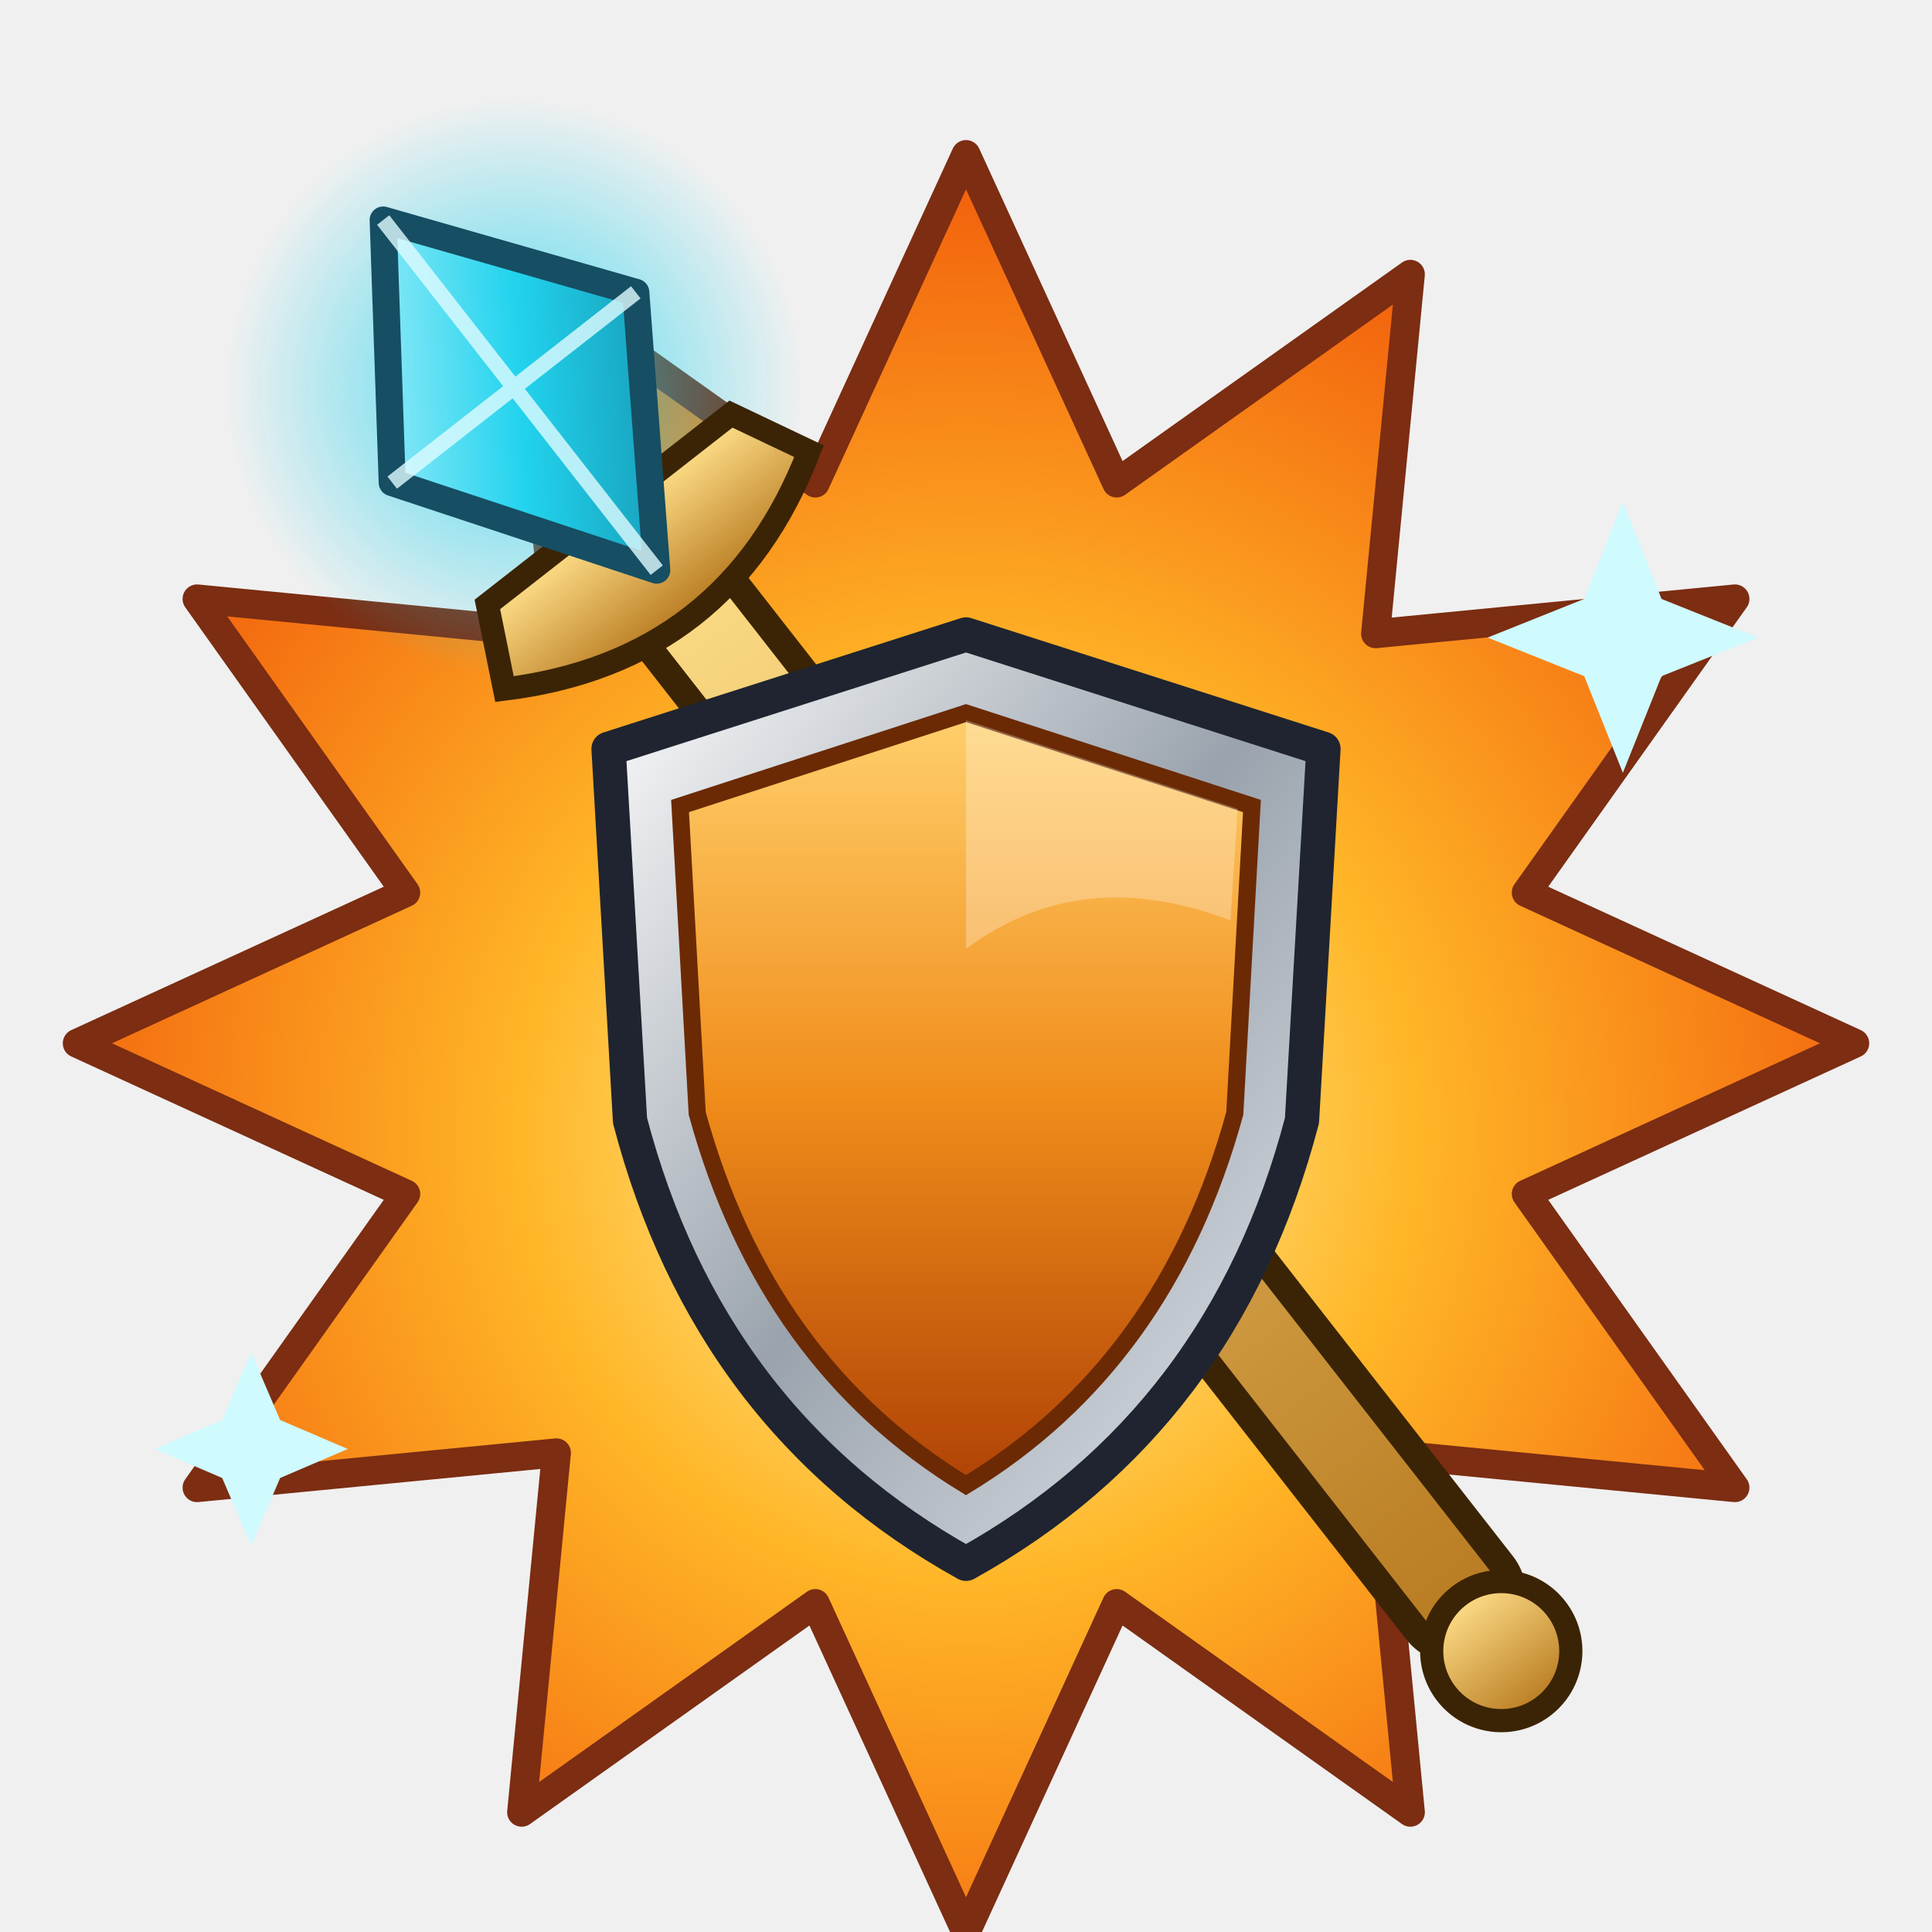
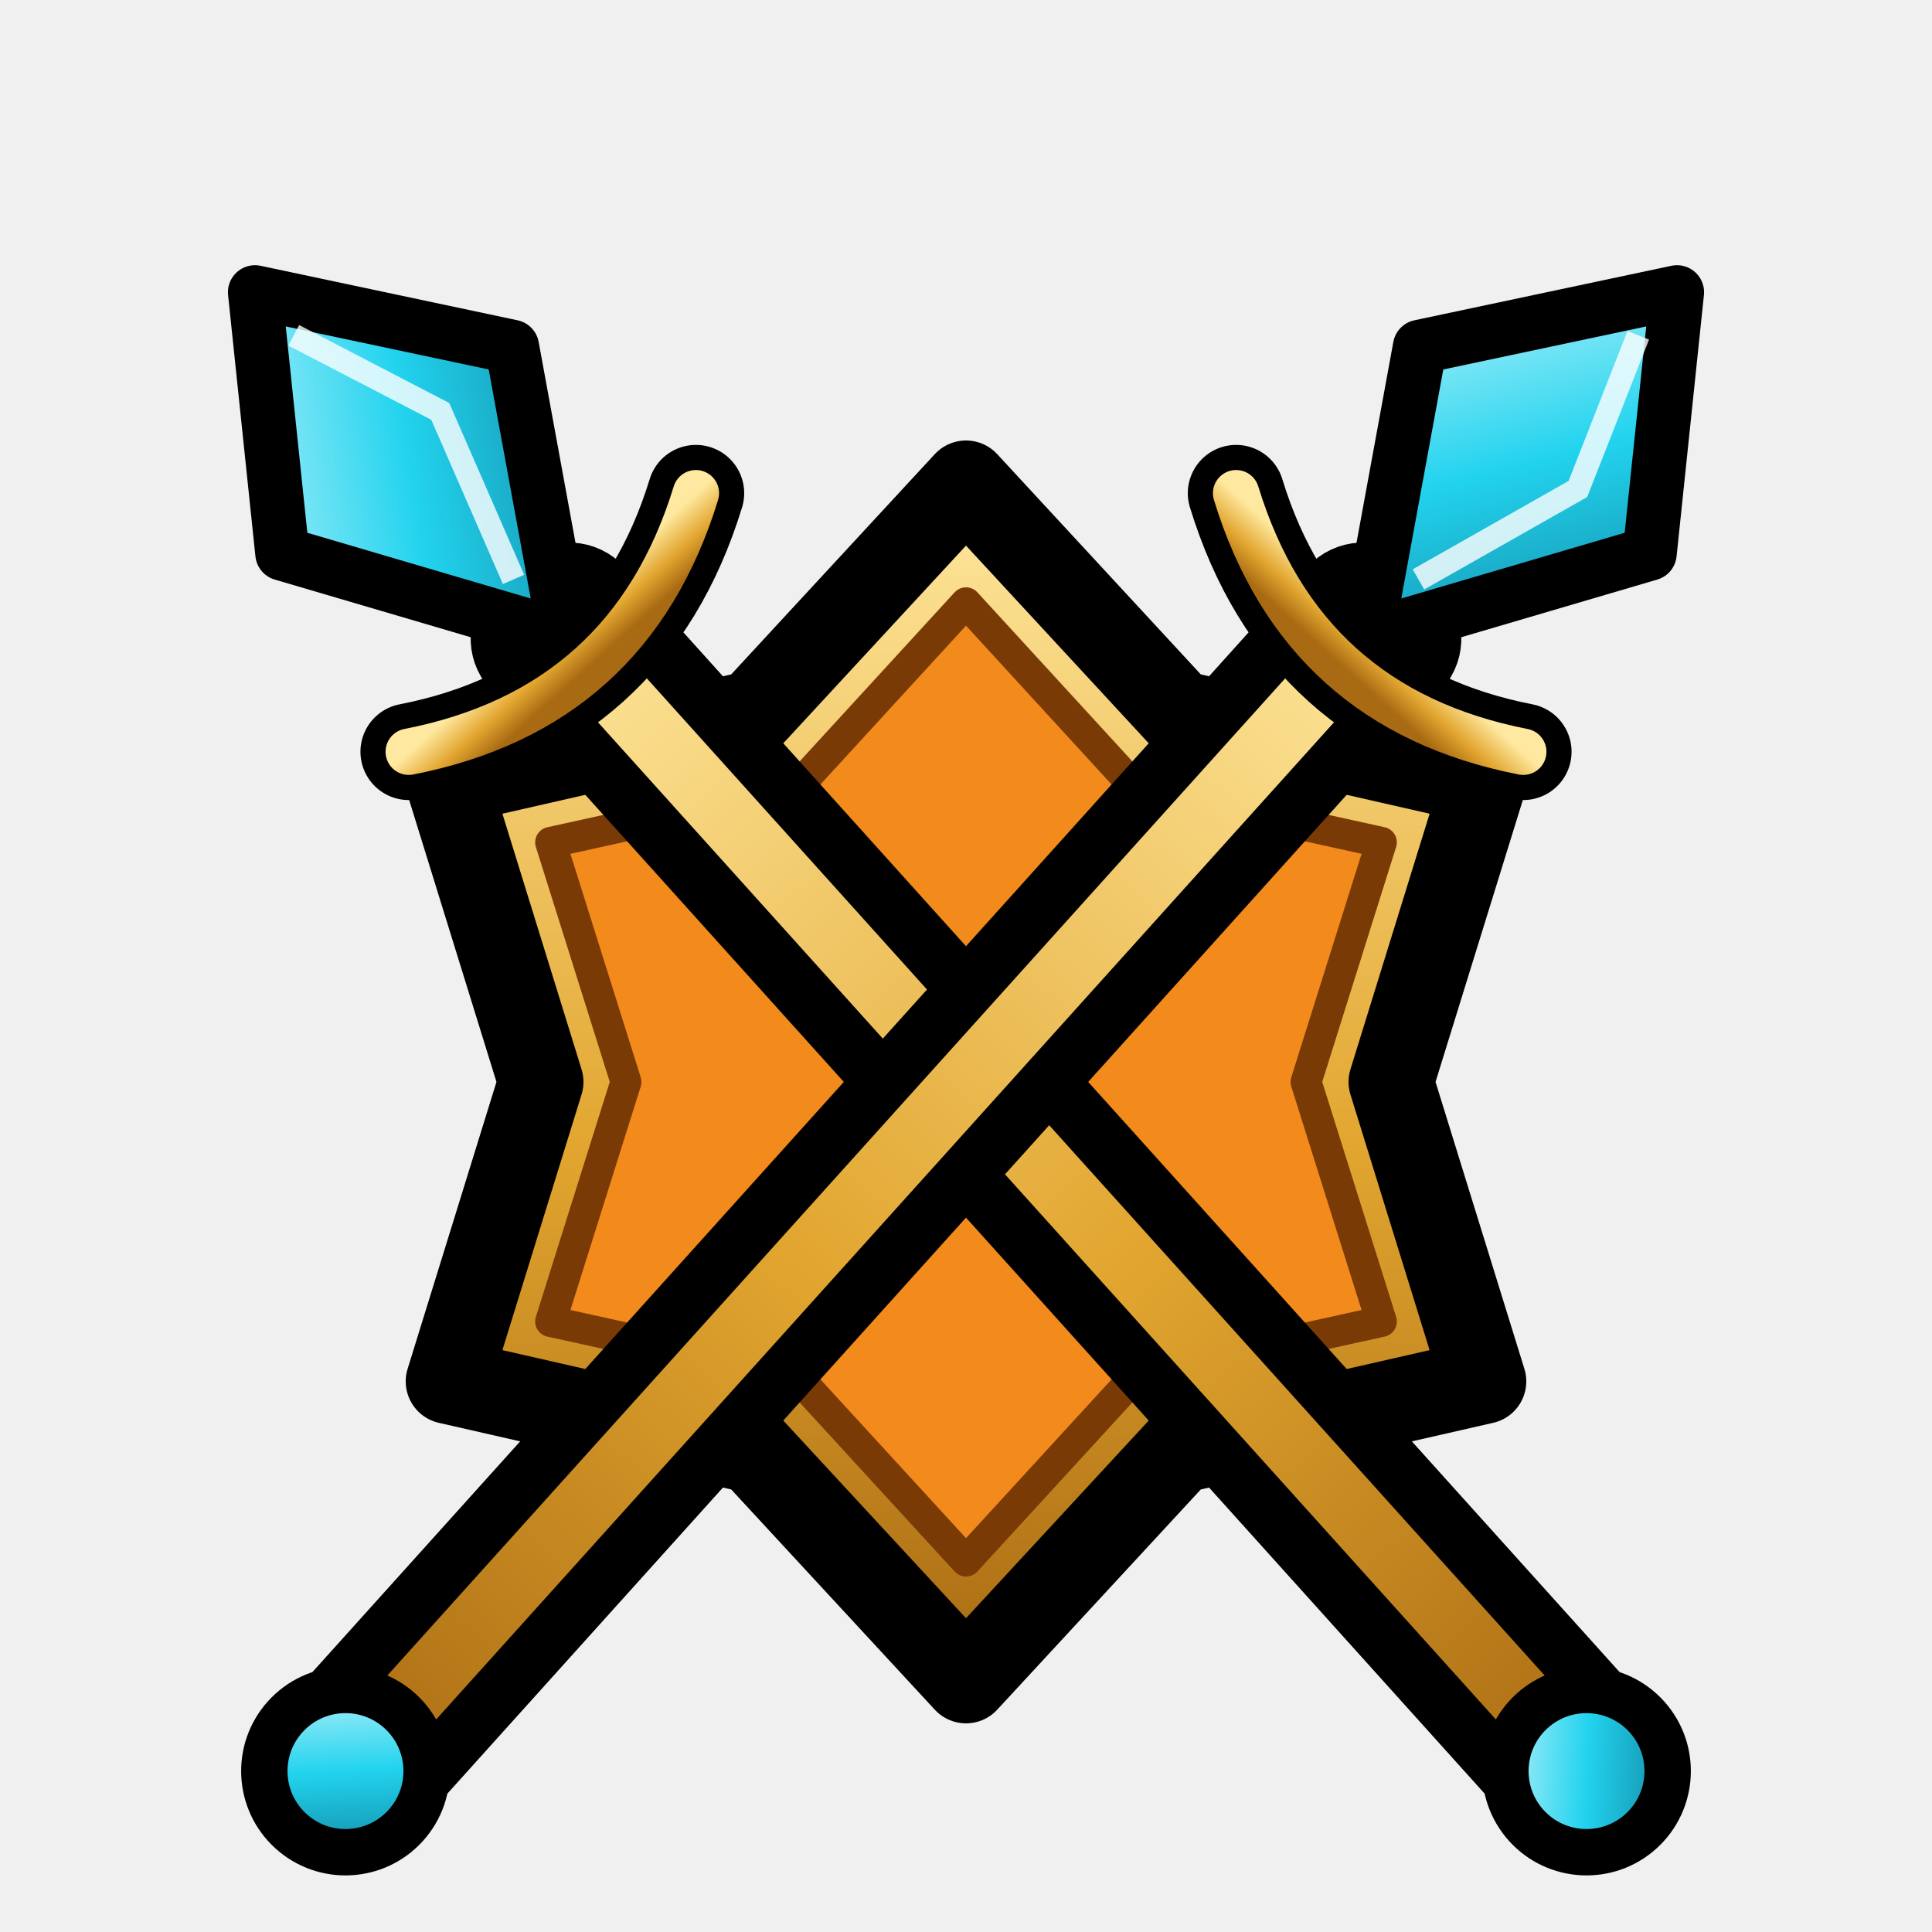
<svg xmlns="http://www.w3.org/2000/svg" viewBox="0 0 100 100">
  <defs>
-     <radialGradient id="bu" cx="50%" cy="55%" r="55%">
-       <stop offset="0" stop-color="#fff7b0" />
-       <stop offset=".45" stop-color="#ffb627" />
-       <stop offset="1" stop-color="#f15a0a" />
-     </radialGradient>
-     <linearGradient id="sh" x1="0" y1="0" x2="0" y2="1">
-       <stop offset="0" stop-color="#ffcf6b" />
-       <stop offset=".5" stop-color="#f08c1a" />
-       <stop offset="1" stop-color="#b04306" />
+     <linearGradient id="rim" x1="0" y1="0" x2="0" y2="1">
+       <stop offset="0" stop-color="#ffe9a0" />
+       <stop offset=".55" stop-color="#e2a630" />
+       <stop offset="1" stop-color="#a86a12" />
    </linearGradient>
-     <linearGradient id="rim" x1="0" y1="0" x2="1" y2="1">
+     <linearGradient id="st" x1="0" y1="0" x2="1" y2="0">
      <stop offset="0" stop-color="#ffffff" />
-       <stop offset=".5" stop-color="#9aa3ad" />
-       <stop offset="1" stop-color="#e6e9ee" />
+       <stop offset=".48" stop-color="#dfe4ea" />
+       <stop offset=".52" stop-color="#8c96a3" />
+       <stop offset="1" stop-color="#c3cad3" />
    </linearGradient>
-     <linearGradient id="bl" x1="0" y1="0" x2="1" y2="0">
-       <stop offset="0" stop-color="#f4f6f9" />
-       <stop offset=".5" stop-color="#c3c9d2" />
-       <stop offset=".51" stop-color="#8d95a1" />
-       <stop offset="1" stop-color="#b9c0ca" />
+     <linearGradient id="dk" x1="0" y1="0" x2="1" y2="0">
+       <stop offset="0" stop-color="#8f97a6" />
+       <stop offset=".5" stop-color="#3b4150" />
+       <stop offset=".52" stop-color="#1b1f29" />
+       <stop offset="1" stop-color="#4a5160" />
    </linearGradient>
    <linearGradient id="wd" x1="0" y1="0" x2="1" y2="0">
-       <stop offset="0" stop-color="#a0622d" />
-       <stop offset="1" stop-color="#5b3311" />
+       <stop offset="0" stop-color="#b0743a" />
+       <stop offset="1" stop-color="#6a3d16" />
    </linearGradient>
-     <linearGradient id="gd" x1="0" y1="0" x2="0" y2="1">
-       <stop offset="0" stop-color="#ffe08a" />
-       <stop offset="1" stop-color="#b7791f" />
+     <linearGradient id="gr" x1="0" y1="0" x2="1" y2="0">
+       <stop offset="0" stop-color="#5b3a8a" />
+       <stop offset="1" stop-color="#2c1650" />
    </linearGradient>
-     <radialGradient id="orbM" cx="40%" cy="35%" r="65%">
-       <stop offset="0" stop-color="#ffffff" />
+     <radialGradient id="orb" cx="40%" cy="35%" r="65%">
+       <stop offset="0" stop-color="#fff" />
      <stop offset=".35" stop-color="#d8b4fe" />
      <stop offset=".8" stop-color="#7e22ce" />
      <stop offset="1" stop-color="#3b0764" />
-     </radialGradient>
-     <radialGradient id="glowM" cx="50%" cy="50%" r="50%">
-       <stop offset="0" stop-color="#e9d5ff" stop-opacity=".95" />
-       <stop offset=".5" stop-color="#a855f7" stop-opacity=".45" />
-       <stop offset="1" stop-color="#a855f7" stop-opacity="0" />
    </radialGradient>
    <linearGradient id="cr" x1="0" y1="0" x2="1" y2="1">
      <stop offset="0" stop-color="#e0fbff" />
      <stop offset=".5" stop-color="#22d3ee" />
      <stop offset="1" stop-color="#0e7490" />
    </linearGradient>
-     <radialGradient id="glowC" cx="50%" cy="50%" r="50%">
-       <stop offset="0" stop-color="#cffafe" stop-opacity=".95" />
-       <stop offset=".5" stop-color="#22d3ee" stop-opacity=".4" />
-       <stop offset="1" stop-color="#22d3ee" stop-opacity="0" />
-     </radialGradient>
  </defs>
-   <polygon points="50.0,8.0 57.8,25.0 73.0,14.2 71.2,32.8 89.8,31.0 79.0,46.2 96.0,54.0 79.0,61.8 89.8,77.0 71.2,75.2 73.0,93.8 57.8,83.0 50.0,100.0 42.2,83.0 27.0,93.8 28.8,75.2 10.2,77.0 21.0,61.8 4.0,54.0 21.0,46.2 10.2,31.0 28.8,32.8 27.0,14.2 42.2,25.0" fill="url(#bu)" stroke="#7c2d12" stroke-width="1.5" stroke-linejoin="round" />
-   <g transform="rotate(-38 50 50)">
-     <circle cx="50" cy="12" r="15" fill="url(#glowC)" />
-     <rect x="47.2" y="22" width="5.6" height="72" rx="2.5" fill="url(#gd)" stroke="#3b2405" stroke-width="1.4" />
-     <circle cx="50" cy="95" r="3.6" fill="url(#gd)" stroke="#3b2405" stroke-width="1.2" />
-     <path d="M40 24 Q50 30 60 24 L58 20 L42 20 Z" fill="url(#gd)" stroke="#3b2405" stroke-width="1.2" />
-     <path d="M50 1 L58 12 L50 24 L42 12 Z" fill="url(#cr)" stroke="#164e63" stroke-width="1.4" stroke-linejoin="round" />
-     <path d="M50 1 L50 24 M42 12 L58 12" stroke="#e0fbff" stroke-width=".8" opacity=".8" />
+   <polygon points="50.0,25.0 61.0,36.9 76.8,40.5 72.0,56.0 76.8,71.5 61.0,75.1 50.0,87.0 39.0,75.1 23.2,71.5 28.0,56.0 23.2,40.5 39.0,36.9" fill="url(#rim)" stroke="#000" stroke-linejoin="round" stroke-width="4.4" />
+   <polygon points="50.0,31.2 58.8,40.8 71.5,43.6 67.6,56.0 71.5,68.4 58.8,71.2 50.0,80.8 41.2,71.2 28.5,68.4 32.4,56.0 28.5,43.6 41.2,40.8" fill="#f28a1c" stroke="#7a3a06" stroke-width="1.6" stroke-linejoin="round" />
+   <g transform="rotate(-42 50 56)">
+     <rect x="46.8" y="22" width="6.4" height="84" rx="2.4" fill="url(#rim)" stroke="#000" stroke-linejoin="round" stroke-width="3" />
+     <path d="M50 1 L58 12 L50 25 L42 12 Z" fill="url(#cr)" stroke="#000" stroke-linejoin="round" stroke-width="2.8" />
+     <path d="M50 4 L53 12 L50 21" fill="none" stroke="#fff" stroke-width="1.2" opacity=".8" />
+     <path d="M40 24 Q50 30 60 24" fill="none" stroke="#000" stroke-width="5" stroke-linecap="round" />
+     <path d="M40 24 Q50 30 60 24" fill="none" stroke="url(#rim)" stroke-width="2.4" stroke-linecap="round" />
+     <circle cx="50" cy="104" r="4.2" fill="url(#cr)" stroke="#000" stroke-linejoin="round" stroke-width="2.4" />
  </g>
-   <g fill="#cffafe">
-     <path d="M84 26 l2 5 l5 2 l-5 2 l-2 5 l-2 -5 l-5 -2 l5 -2 z" />
-     <path d="M13 70 l1.5 3.5 l3.5 1.5 l-3.5 1.5 l-1.5 3.5 l-1.5 -3.5 l-3.5 -1.5 l3.5 -1.5 z" />
-   </g>
-   <g transform="translate(50 58) scale(.74) translate(-50 -58)">
-     <path d="M50 24 L75 32 L73.5 58 Q68 79 50 89 Q32 79 26.5 58 L25 32 Z" fill="url(#rim)" stroke="#1f2430" stroke-width="2.4" stroke-linejoin="round" />
-     <path d="M50 29.5 L70 36 L68.8 57.5 Q64 75 50 83.5 Q36 75 31.2 57.5 L30 36 Z" fill="url(#sh)" stroke="#6b2a04" stroke-width="1.2" />
-     <path d="M50 30 L69 36.2 L68.5 44 Q58 40 50 46 Z" fill="#fff" opacity=".28" />
+   <g transform="rotate(42 50 56)">
+     <rect x="46.8" y="22" width="6.4" height="84" rx="2.4" fill="url(#rim)" stroke="#000" stroke-linejoin="round" stroke-width="3" />
+     <path d="M50 1 L58 12 L50 25 L42 12 Z" fill="url(#cr)" stroke="#000" stroke-linejoin="round" stroke-width="2.8" />
+     <path d="M50 4 L53 12 L50 21" fill="none" stroke="#fff" stroke-width="1.2" opacity=".8" />
+     <path d="M40 24 Q50 30 60 24" fill="none" stroke="#000" stroke-width="5" stroke-linecap="round" />
+     <path d="M40 24 Q50 30 60 24" fill="none" stroke="url(#rim)" stroke-width="2.4" stroke-linecap="round" />
+     <circle cx="50" cy="104" r="4.2" fill="url(#cr)" stroke="#000" stroke-linejoin="round" stroke-width="2.4" />
  </g>
</svg>
